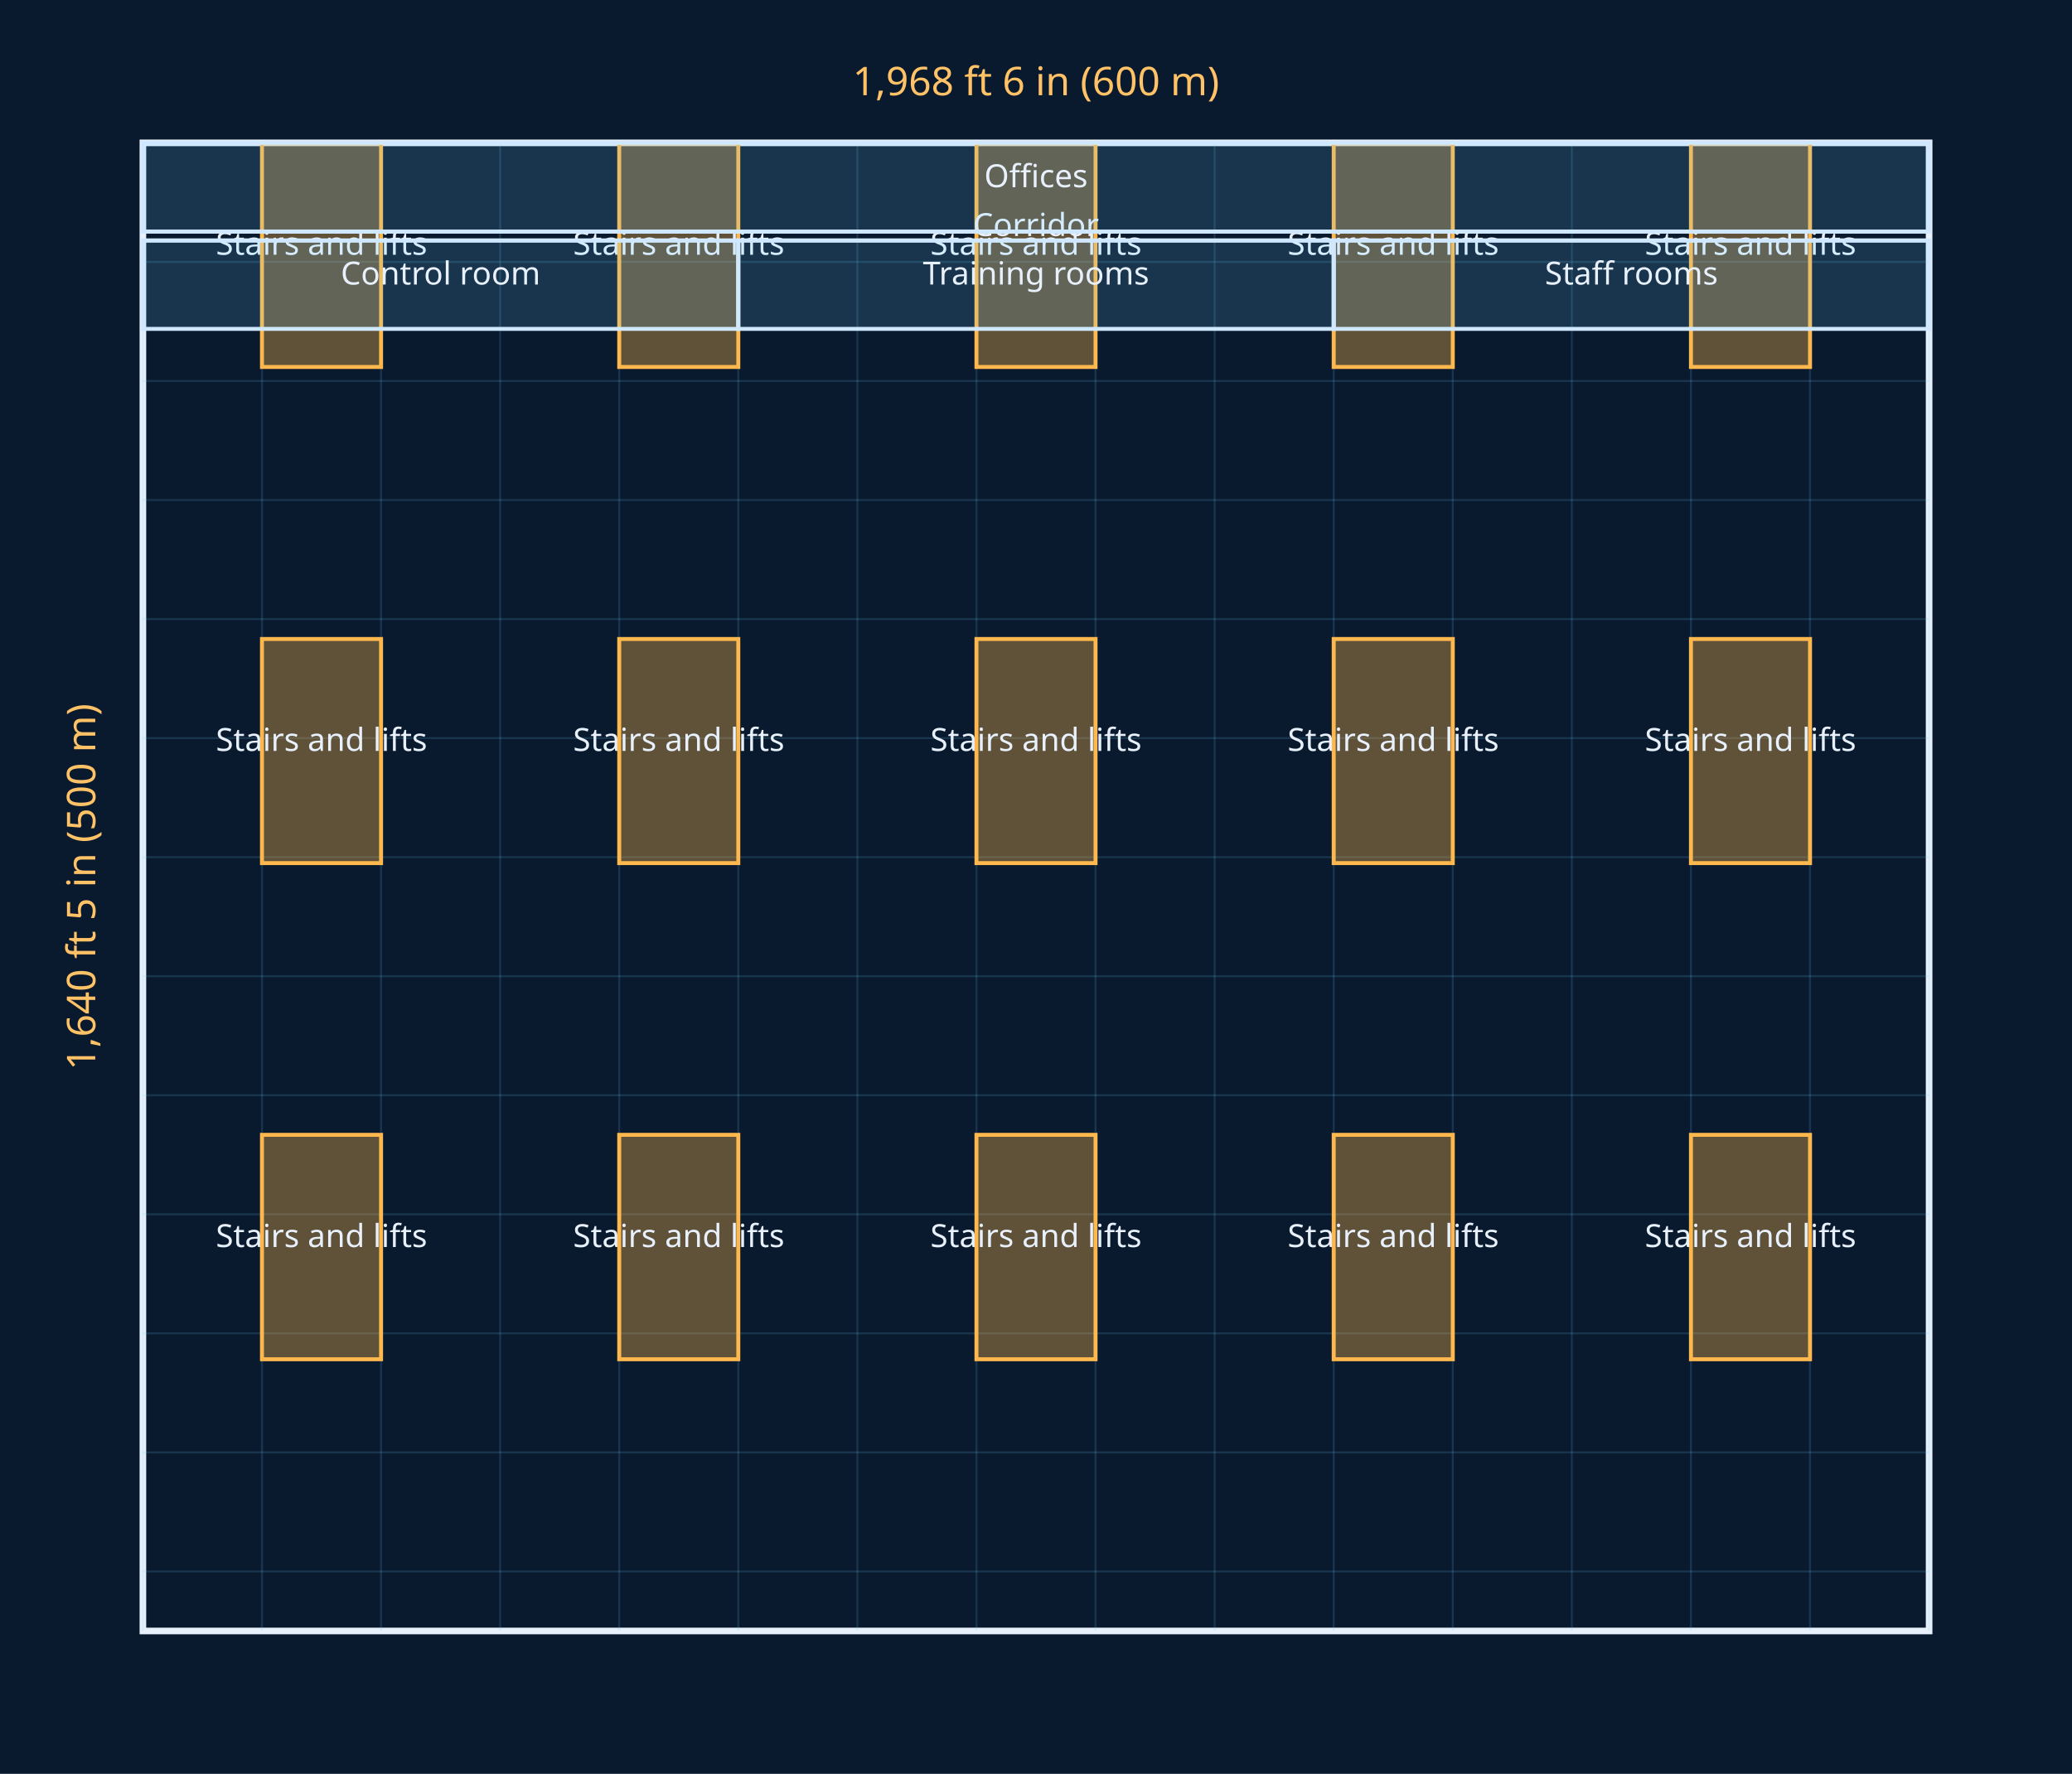
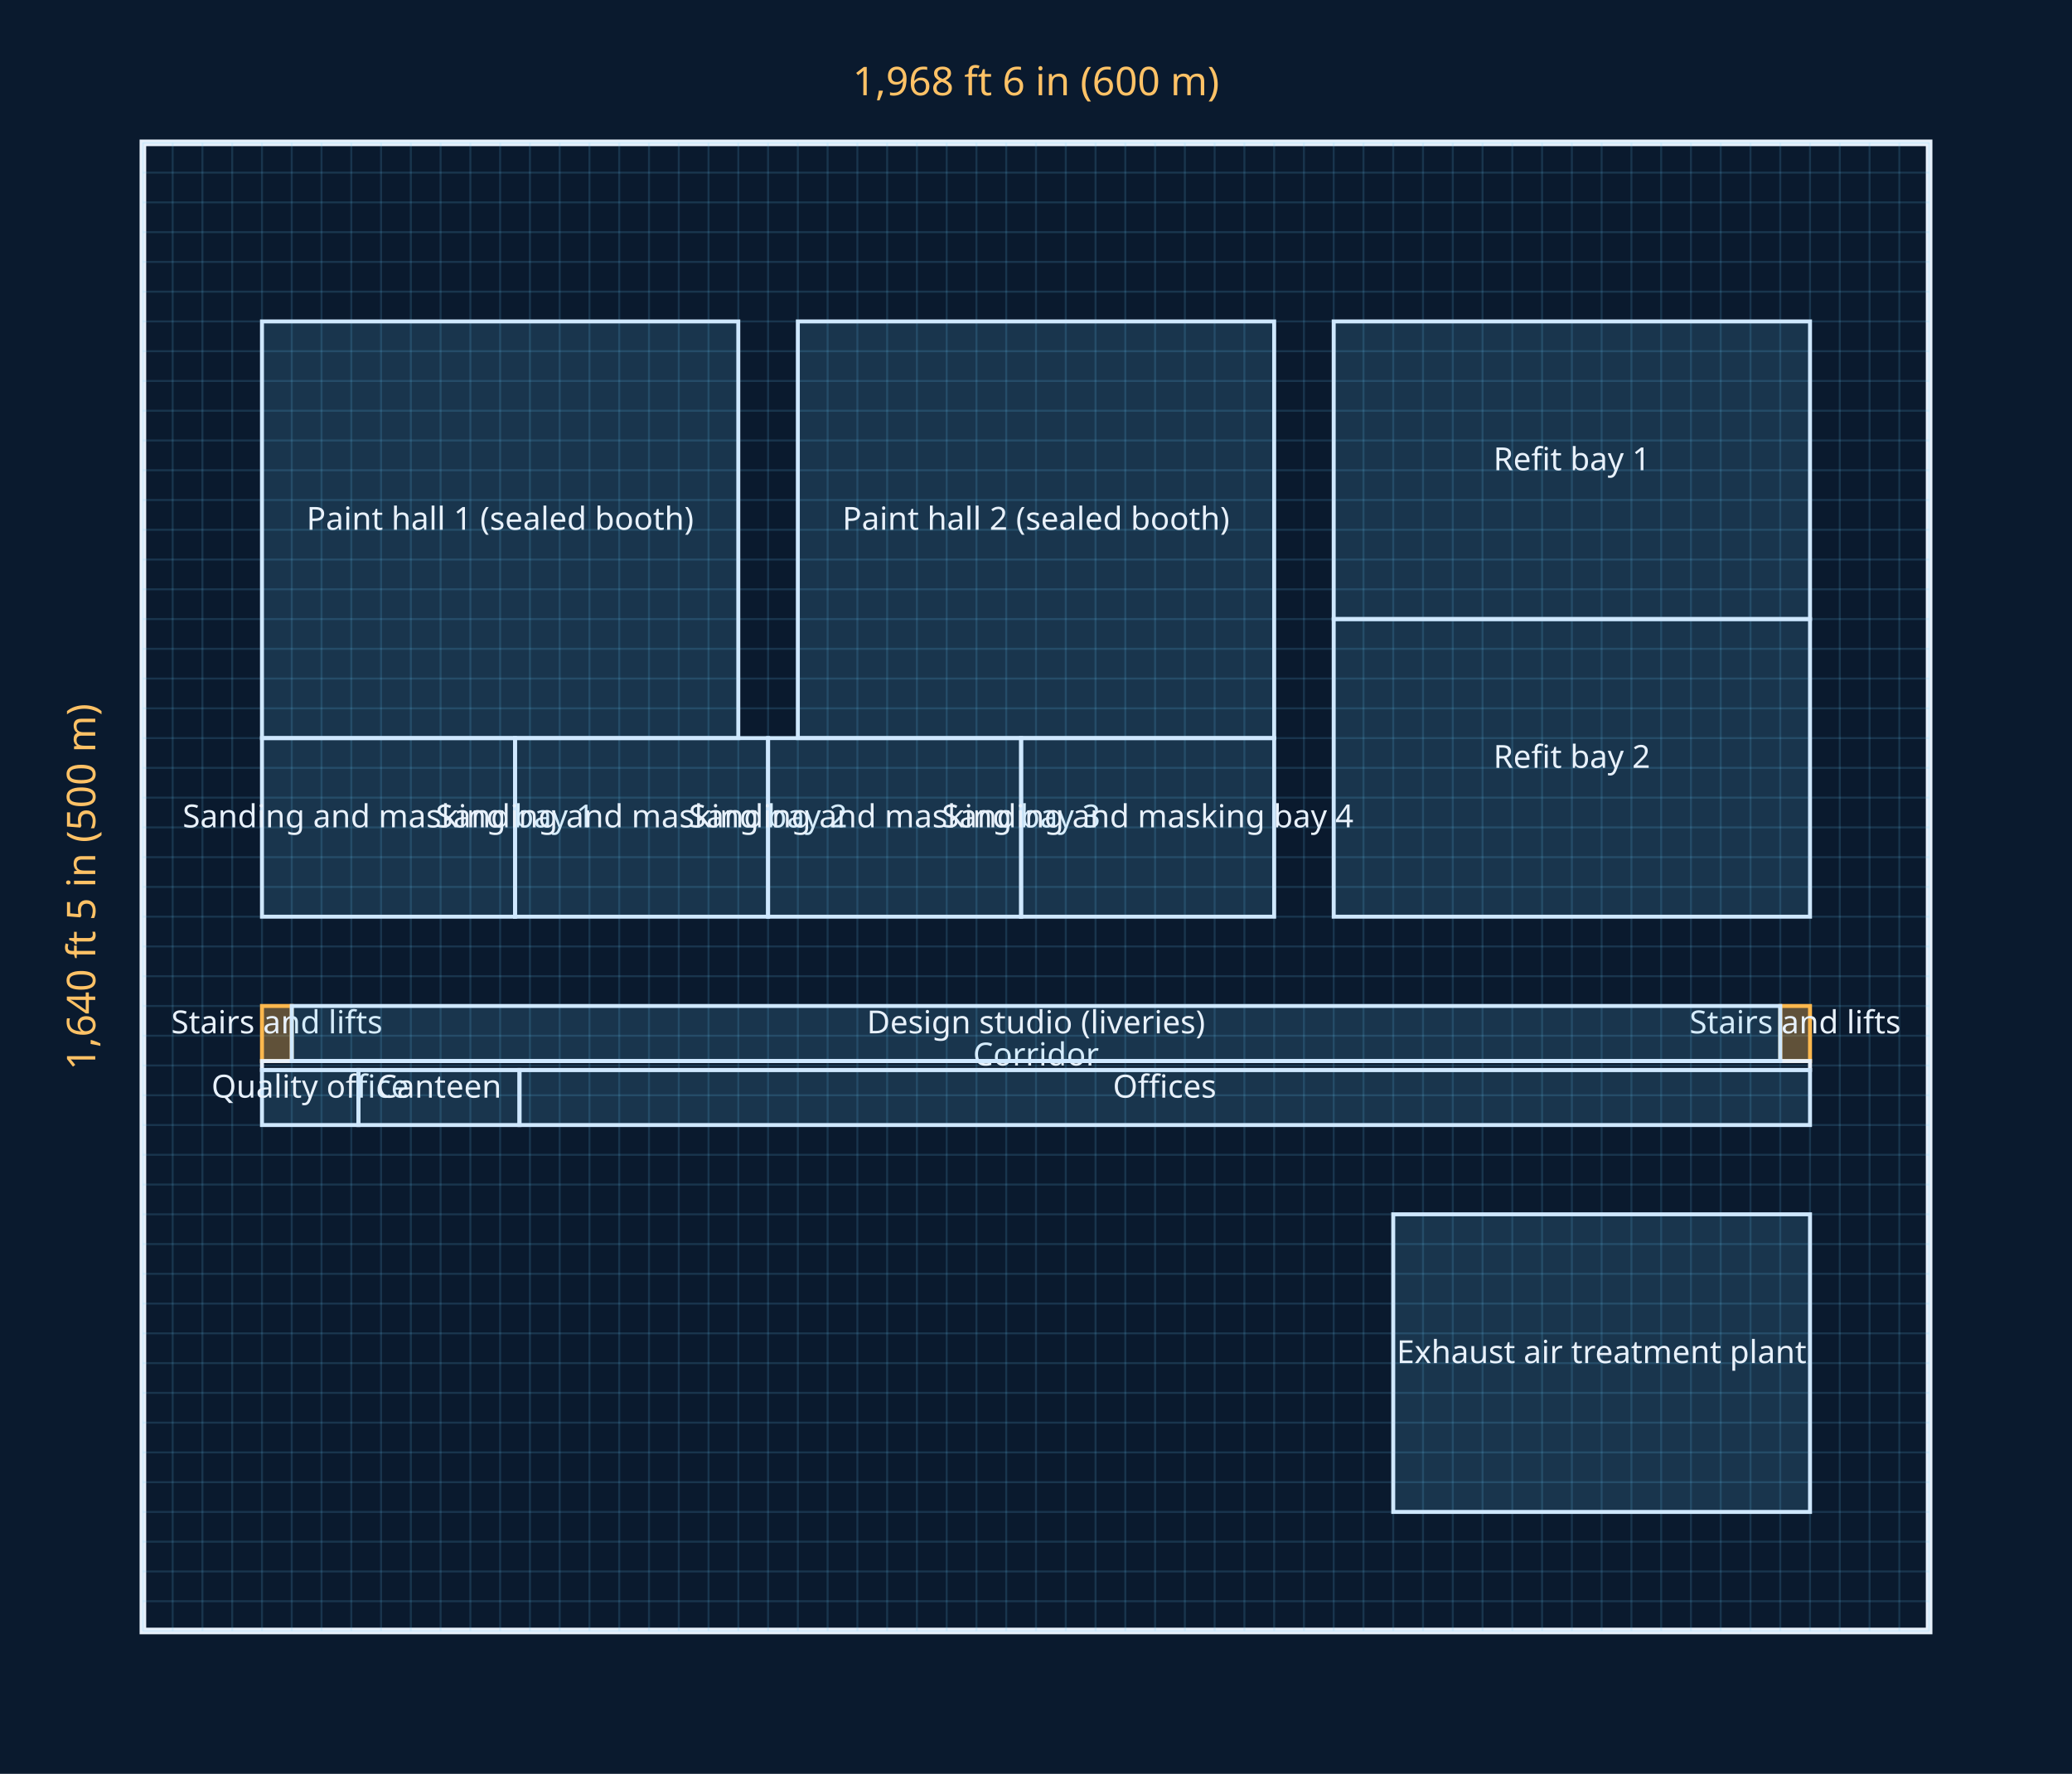
<svg xmlns="http://www.w3.org/2000/svg" viewBox="-48.0 -48.0 696.0 596.0" font-family="Segoe UI, sans-serif">
  <rect x="-48.0" y="-48.0" width="696.0" height="596.0" fill="#0a1a2e" />
  <rect x="0" y="0" width="600.0" height="500.0" fill="none" stroke="#e8f1fb" stroke-width="2.22" />
  <line x1="0.0" y1="0" x2="0.0" y2="500.0" stroke="#6fd0ff" stroke-opacity=".15" stroke-width="0.67" />
+   <line x1="10.0" y1="0" x2="10.0" y2="500.0" stroke="#6fd0ff" stroke-opacity=".15" stroke-width="0.67" />
+   <line x1="20.0" y1="0" x2="20.0" y2="500.0" stroke="#6fd0ff" stroke-opacity=".15" stroke-width="0.67" />
+   <line x1="30.0" y1="0" x2="30.0" y2="500.0" stroke="#6fd0ff" stroke-opacity=".15" stroke-width="0.67" />
  <line x1="40.0" y1="0" x2="40.0" y2="500.0" stroke="#6fd0ff" stroke-opacity=".15" stroke-width="0.67" />
+   <line x1="50.0" y1="0" x2="50.0" y2="500.0" stroke="#6fd0ff" stroke-opacity=".15" stroke-width="0.67" />
+   <line x1="60.0" y1="0" x2="60.0" y2="500.0" stroke="#6fd0ff" stroke-opacity=".15" stroke-width="0.67" />
+   <line x1="70.0" y1="0" x2="70.0" y2="500.0" stroke="#6fd0ff" stroke-opacity=".15" stroke-width="0.67" />
  <line x1="80.0" y1="0" x2="80.0" y2="500.0" stroke="#6fd0ff" stroke-opacity=".15" stroke-width="0.67" />
+   <line x1="90.0" y1="0" x2="90.0" y2="500.0" stroke="#6fd0ff" stroke-opacity=".15" stroke-width="0.67" />
+   <line x1="100.0" y1="0" x2="100.0" y2="500.0" stroke="#6fd0ff" stroke-opacity=".15" stroke-width="0.67" />
+   <line x1="110.0" y1="0" x2="110.0" y2="500.0" stroke="#6fd0ff" stroke-opacity=".15" stroke-width="0.67" />
  <line x1="120.0" y1="0" x2="120.0" y2="500.0" stroke="#6fd0ff" stroke-opacity=".15" stroke-width="0.67" />
+   <line x1="130.0" y1="0" x2="130.0" y2="500.0" stroke="#6fd0ff" stroke-opacity=".15" stroke-width="0.67" />
+   <line x1="140.0" y1="0" x2="140.0" y2="500.0" stroke="#6fd0ff" stroke-opacity=".15" stroke-width="0.67" />
+   <line x1="150.0" y1="0" x2="150.0" y2="500.0" stroke="#6fd0ff" stroke-opacity=".15" stroke-width="0.67" />
  <line x1="160.0" y1="0" x2="160.0" y2="500.0" stroke="#6fd0ff" stroke-opacity=".15" stroke-width="0.67" />
+   <line x1="170.0" y1="0" x2="170.0" y2="500.0" stroke="#6fd0ff" stroke-opacity=".15" stroke-width="0.67" />
+   <line x1="180.0" y1="0" x2="180.0" y2="500.0" stroke="#6fd0ff" stroke-opacity=".15" stroke-width="0.67" />
+   <line x1="190.0" y1="0" x2="190.0" y2="500.0" stroke="#6fd0ff" stroke-opacity=".15" stroke-width="0.67" />
  <line x1="200.0" y1="0" x2="200.0" y2="500.0" stroke="#6fd0ff" stroke-opacity=".15" stroke-width="0.67" />
+   <line x1="210.0" y1="0" x2="210.0" y2="500.0" stroke="#6fd0ff" stroke-opacity=".15" stroke-width="0.67" />
+   <line x1="220.0" y1="0" x2="220.0" y2="500.0" stroke="#6fd0ff" stroke-opacity=".15" stroke-width="0.67" />
+   <line x1="230.0" y1="0" x2="230.0" y2="500.0" stroke="#6fd0ff" stroke-opacity=".15" stroke-width="0.67" />
  <line x1="240.0" y1="0" x2="240.0" y2="500.0" stroke="#6fd0ff" stroke-opacity=".15" stroke-width="0.67" />
+   <line x1="250.0" y1="0" x2="250.0" y2="500.0" stroke="#6fd0ff" stroke-opacity=".15" stroke-width="0.67" />
+   <line x1="260.0" y1="0" x2="260.0" y2="500.0" stroke="#6fd0ff" stroke-opacity=".15" stroke-width="0.67" />
+   <line x1="270.0" y1="0" x2="270.0" y2="500.0" stroke="#6fd0ff" stroke-opacity=".15" stroke-width="0.67" />
  <line x1="280.0" y1="0" x2="280.0" y2="500.0" stroke="#6fd0ff" stroke-opacity=".15" stroke-width="0.67" />
+   <line x1="290.0" y1="0" x2="290.0" y2="500.0" stroke="#6fd0ff" stroke-opacity=".15" stroke-width="0.67" />
+   <line x1="300.0" y1="0" x2="300.0" y2="500.0" stroke="#6fd0ff" stroke-opacity=".15" stroke-width="0.67" />
+   <line x1="310.0" y1="0" x2="310.0" y2="500.0" stroke="#6fd0ff" stroke-opacity=".15" stroke-width="0.67" />
  <line x1="320.0" y1="0" x2="320.0" y2="500.0" stroke="#6fd0ff" stroke-opacity=".15" stroke-width="0.67" />
+   <line x1="330.0" y1="0" x2="330.0" y2="500.0" stroke="#6fd0ff" stroke-opacity=".15" stroke-width="0.67" />
+   <line x1="340.0" y1="0" x2="340.0" y2="500.0" stroke="#6fd0ff" stroke-opacity=".15" stroke-width="0.67" />
+   <line x1="350.0" y1="0" x2="350.0" y2="500.0" stroke="#6fd0ff" stroke-opacity=".15" stroke-width="0.67" />
  <line x1="360.0" y1="0" x2="360.0" y2="500.0" stroke="#6fd0ff" stroke-opacity=".15" stroke-width="0.67" />
+   <line x1="370.0" y1="0" x2="370.0" y2="500.0" stroke="#6fd0ff" stroke-opacity=".15" stroke-width="0.67" />
+   <line x1="380.0" y1="0" x2="380.0" y2="500.0" stroke="#6fd0ff" stroke-opacity=".15" stroke-width="0.67" />
+   <line x1="390.0" y1="0" x2="390.0" y2="500.0" stroke="#6fd0ff" stroke-opacity=".15" stroke-width="0.67" />
  <line x1="400.0" y1="0" x2="400.0" y2="500.0" stroke="#6fd0ff" stroke-opacity=".15" stroke-width="0.67" />
+   <line x1="410.0" y1="0" x2="410.0" y2="500.0" stroke="#6fd0ff" stroke-opacity=".15" stroke-width="0.67" />
+   <line x1="420.0" y1="0" x2="420.0" y2="500.0" stroke="#6fd0ff" stroke-opacity=".15" stroke-width="0.67" />
+   <line x1="430.0" y1="0" x2="430.0" y2="500.0" stroke="#6fd0ff" stroke-opacity=".15" stroke-width="0.67" />
  <line x1="440.0" y1="0" x2="440.0" y2="500.0" stroke="#6fd0ff" stroke-opacity=".15" stroke-width="0.67" />
+   <line x1="450.0" y1="0" x2="450.0" y2="500.0" stroke="#6fd0ff" stroke-opacity=".15" stroke-width="0.67" />
+   <line x1="460.0" y1="0" x2="460.0" y2="500.0" stroke="#6fd0ff" stroke-opacity=".15" stroke-width="0.67" />
+   <line x1="470.0" y1="0" x2="470.0" y2="500.0" stroke="#6fd0ff" stroke-opacity=".15" stroke-width="0.67" />
  <line x1="480.0" y1="0" x2="480.0" y2="500.0" stroke="#6fd0ff" stroke-opacity=".15" stroke-width="0.67" />
+   <line x1="490.0" y1="0" x2="490.0" y2="500.0" stroke="#6fd0ff" stroke-opacity=".15" stroke-width="0.67" />
+   <line x1="500.0" y1="0" x2="500.0" y2="500.0" stroke="#6fd0ff" stroke-opacity=".15" stroke-width="0.67" />
+   <line x1="510.0" y1="0" x2="510.0" y2="500.0" stroke="#6fd0ff" stroke-opacity=".15" stroke-width="0.67" />
  <line x1="520.0" y1="0" x2="520.0" y2="500.0" stroke="#6fd0ff" stroke-opacity=".15" stroke-width="0.67" />
+   <line x1="530.0" y1="0" x2="530.0" y2="500.0" stroke="#6fd0ff" stroke-opacity=".15" stroke-width="0.67" />
+   <line x1="540.0" y1="0" x2="540.0" y2="500.0" stroke="#6fd0ff" stroke-opacity=".15" stroke-width="0.67" />
+   <line x1="550.0" y1="0" x2="550.0" y2="500.0" stroke="#6fd0ff" stroke-opacity=".15" stroke-width="0.67" />
  <line x1="560.0" y1="0" x2="560.0" y2="500.0" stroke="#6fd0ff" stroke-opacity=".15" stroke-width="0.67" />
+   <line x1="570.0" y1="0" x2="570.0" y2="500.0" stroke="#6fd0ff" stroke-opacity=".15" stroke-width="0.67" />
+   <line x1="580.0" y1="0" x2="580.0" y2="500.0" stroke="#6fd0ff" stroke-opacity=".15" stroke-width="0.67" />
+   <line x1="590.0" y1="0" x2="590.0" y2="500.0" stroke="#6fd0ff" stroke-opacity=".15" stroke-width="0.67" />
  <line x1="600.0" y1="0" x2="600.0" y2="500.0" stroke="#6fd0ff" stroke-opacity=".15" stroke-width="0.67" />
  <line x1="0" y1="0.0" x2="600.0" y2="0.0" stroke="#6fd0ff" stroke-opacity=".15" stroke-width="0.67" />
+   <line x1="0" y1="10.0" x2="600.0" y2="10.0" stroke="#6fd0ff" stroke-opacity=".15" stroke-width="0.67" />
+   <line x1="0" y1="20.0" x2="600.0" y2="20.0" stroke="#6fd0ff" stroke-opacity=".15" stroke-width="0.67" />
+   <line x1="0" y1="30.0" x2="600.0" y2="30.0" stroke="#6fd0ff" stroke-opacity=".15" stroke-width="0.67" />
  <line x1="0" y1="40.0" x2="600.0" y2="40.0" stroke="#6fd0ff" stroke-opacity=".15" stroke-width="0.67" />
+   <line x1="0" y1="50.0" x2="600.0" y2="50.0" stroke="#6fd0ff" stroke-opacity=".15" stroke-width="0.67" />
+   <line x1="0" y1="60.0" x2="600.0" y2="60.0" stroke="#6fd0ff" stroke-opacity=".15" stroke-width="0.67" />
+   <line x1="0" y1="70.0" x2="600.0" y2="70.0" stroke="#6fd0ff" stroke-opacity=".15" stroke-width="0.67" />
  <line x1="0" y1="80.0" x2="600.0" y2="80.0" stroke="#6fd0ff" stroke-opacity=".15" stroke-width="0.67" />
+   <line x1="0" y1="90.0" x2="600.0" y2="90.0" stroke="#6fd0ff" stroke-opacity=".15" stroke-width="0.67" />
+   <line x1="0" y1="100.0" x2="600.0" y2="100.0" stroke="#6fd0ff" stroke-opacity=".15" stroke-width="0.67" />
+   <line x1="0" y1="110.0" x2="600.0" y2="110.0" stroke="#6fd0ff" stroke-opacity=".15" stroke-width="0.67" />
  <line x1="0" y1="120.0" x2="600.0" y2="120.0" stroke="#6fd0ff" stroke-opacity=".15" stroke-width="0.67" />
+   <line x1="0" y1="130.0" x2="600.0" y2="130.0" stroke="#6fd0ff" stroke-opacity=".15" stroke-width="0.67" />
+   <line x1="0" y1="140.0" x2="600.0" y2="140.0" stroke="#6fd0ff" stroke-opacity=".15" stroke-width="0.67" />
+   <line x1="0" y1="150.0" x2="600.0" y2="150.0" stroke="#6fd0ff" stroke-opacity=".15" stroke-width="0.67" />
  <line x1="0" y1="160.0" x2="600.0" y2="160.0" stroke="#6fd0ff" stroke-opacity=".15" stroke-width="0.67" />
+   <line x1="0" y1="170.0" x2="600.0" y2="170.0" stroke="#6fd0ff" stroke-opacity=".15" stroke-width="0.67" />
+   <line x1="0" y1="180.0" x2="600.0" y2="180.0" stroke="#6fd0ff" stroke-opacity=".15" stroke-width="0.67" />
+   <line x1="0" y1="190.0" x2="600.0" y2="190.0" stroke="#6fd0ff" stroke-opacity=".15" stroke-width="0.67" />
  <line x1="0" y1="200.0" x2="600.0" y2="200.0" stroke="#6fd0ff" stroke-opacity=".15" stroke-width="0.67" />
+   <line x1="0" y1="210.0" x2="600.0" y2="210.0" stroke="#6fd0ff" stroke-opacity=".15" stroke-width="0.67" />
+   <line x1="0" y1="220.0" x2="600.0" y2="220.0" stroke="#6fd0ff" stroke-opacity=".15" stroke-width="0.67" />
+   <line x1="0" y1="230.0" x2="600.0" y2="230.0" stroke="#6fd0ff" stroke-opacity=".15" stroke-width="0.67" />
  <line x1="0" y1="240.0" x2="600.0" y2="240.0" stroke="#6fd0ff" stroke-opacity=".15" stroke-width="0.67" />
+   <line x1="0" y1="250.0" x2="600.0" y2="250.0" stroke="#6fd0ff" stroke-opacity=".15" stroke-width="0.67" />
+   <line x1="0" y1="260.0" x2="600.0" y2="260.0" stroke="#6fd0ff" stroke-opacity=".15" stroke-width="0.67" />
+   <line x1="0" y1="270.0" x2="600.0" y2="270.0" stroke="#6fd0ff" stroke-opacity=".15" stroke-width="0.67" />
  <line x1="0" y1="280.0" x2="600.0" y2="280.0" stroke="#6fd0ff" stroke-opacity=".15" stroke-width="0.67" />
+   <line x1="0" y1="290.0" x2="600.0" y2="290.0" stroke="#6fd0ff" stroke-opacity=".15" stroke-width="0.67" />
+   <line x1="0" y1="300.0" x2="600.0" y2="300.0" stroke="#6fd0ff" stroke-opacity=".15" stroke-width="0.67" />
+   <line x1="0" y1="310.0" x2="600.0" y2="310.0" stroke="#6fd0ff" stroke-opacity=".15" stroke-width="0.67" />
  <line x1="0" y1="320.0" x2="600.0" y2="320.0" stroke="#6fd0ff" stroke-opacity=".15" stroke-width="0.67" />
+   <line x1="0" y1="330.0" x2="600.0" y2="330.0" stroke="#6fd0ff" stroke-opacity=".15" stroke-width="0.67" />
+   <line x1="0" y1="340.0" x2="600.0" y2="340.0" stroke="#6fd0ff" stroke-opacity=".15" stroke-width="0.67" />
+   <line x1="0" y1="350.0" x2="600.0" y2="350.0" stroke="#6fd0ff" stroke-opacity=".15" stroke-width="0.67" />
  <line x1="0" y1="360.0" x2="600.0" y2="360.0" stroke="#6fd0ff" stroke-opacity=".15" stroke-width="0.67" />
+   <line x1="0" y1="370.0" x2="600.0" y2="370.0" stroke="#6fd0ff" stroke-opacity=".15" stroke-width="0.67" />
+   <line x1="0" y1="380.0" x2="600.0" y2="380.0" stroke="#6fd0ff" stroke-opacity=".15" stroke-width="0.67" />
+   <line x1="0" y1="390.0" x2="600.0" y2="390.0" stroke="#6fd0ff" stroke-opacity=".15" stroke-width="0.67" />
  <line x1="0" y1="400.0" x2="600.0" y2="400.0" stroke="#6fd0ff" stroke-opacity=".15" stroke-width="0.67" />
+   <line x1="0" y1="410.0" x2="600.0" y2="410.0" stroke="#6fd0ff" stroke-opacity=".15" stroke-width="0.67" />
+   <line x1="0" y1="420.0" x2="600.0" y2="420.0" stroke="#6fd0ff" stroke-opacity=".15" stroke-width="0.67" />
+   <line x1="0" y1="430.0" x2="600.0" y2="430.0" stroke="#6fd0ff" stroke-opacity=".15" stroke-width="0.67" />
  <line x1="0" y1="440.0" x2="600.0" y2="440.0" stroke="#6fd0ff" stroke-opacity=".15" stroke-width="0.67" />
+   <line x1="0" y1="450.0" x2="600.0" y2="450.0" stroke="#6fd0ff" stroke-opacity=".15" stroke-width="0.67" />
+   <line x1="0" y1="460.0" x2="600.0" y2="460.0" stroke="#6fd0ff" stroke-opacity=".15" stroke-width="0.67" />
+   <line x1="0" y1="470.0" x2="600.0" y2="470.0" stroke="#6fd0ff" stroke-opacity=".15" stroke-width="0.67" />
  <line x1="0" y1="480.0" x2="600.0" y2="480.0" stroke="#6fd0ff" stroke-opacity=".15" stroke-width="0.67" />
-   <polygon points="40.0,0.0 80.0,0.0 80.0,75.3 40.0,75.3" fill="rgba(255,184,77,.35)" stroke="#ffb84d" stroke-width="1.33" />
-   <text x="60.0" y="37.6" font-size="10.7" fill="#e8f1fb" text-anchor="middle">Stairs and lifts</text>
-   <polygon points="160.0,0.0 200.0,0.0 200.0,75.3 160.0,75.3" fill="rgba(255,184,77,.35)" stroke="#ffb84d" stroke-width="1.33" />
-   <text x="180.0" y="37.6" font-size="10.7" fill="#e8f1fb" text-anchor="middle">Stairs and lifts</text>
-   <polygon points="280.0,0.0 320.0,0.0 320.0,75.3 280.0,75.3" fill="rgba(255,184,77,.35)" stroke="#ffb84d" stroke-width="1.33" />
-   <text x="300.0" y="37.6" font-size="10.7" fill="#e8f1fb" text-anchor="middle">Stairs and lifts</text>
-   <polygon points="400.0,0.0 440.0,0.0 440.0,75.3 400.0,75.3" fill="rgba(255,184,77,.35)" stroke="#ffb84d" stroke-width="1.33" />
-   <text x="420.0" y="37.6" font-size="10.7" fill="#e8f1fb" text-anchor="middle">Stairs and lifts</text>
-   <polygon points="520.0,0.0 560.0,0.0 560.0,75.3 520.0,75.3" fill="rgba(255,184,77,.35)" stroke="#ffb84d" stroke-width="1.33" />
-   <text x="540.0" y="37.6" font-size="10.7" fill="#e8f1fb" text-anchor="middle">Stairs and lifts</text>
-   <polygon points="40.0,166.7 80.0,166.7 80.0,242.0 40.0,242.0" fill="rgba(255,184,77,.35)" stroke="#ffb84d" stroke-width="1.33" />
-   <text x="60.0" y="204.3" font-size="10.7" fill="#e8f1fb" text-anchor="middle">Stairs and lifts</text>
-   <polygon points="160.0,166.7 200.0,166.7 200.0,242.0 160.0,242.0" fill="rgba(255,184,77,.35)" stroke="#ffb84d" stroke-width="1.33" />
-   <text x="180.0" y="204.3" font-size="10.7" fill="#e8f1fb" text-anchor="middle">Stairs and lifts</text>
-   <polygon points="280.0,166.7 320.0,166.7 320.0,242.0 280.0,242.0" fill="rgba(255,184,77,.35)" stroke="#ffb84d" stroke-width="1.33" />
-   <text x="300.0" y="204.3" font-size="10.7" fill="#e8f1fb" text-anchor="middle">Stairs and lifts</text>
-   <polygon points="400.0,166.7 440.0,166.7 440.0,242.0 400.0,242.0" fill="rgba(255,184,77,.35)" stroke="#ffb84d" stroke-width="1.33" />
-   <text x="420.0" y="204.3" font-size="10.7" fill="#e8f1fb" text-anchor="middle">Stairs and lifts</text>
-   <polygon points="520.0,166.7 560.0,166.7 560.0,242.0 520.0,242.0" fill="rgba(255,184,77,.35)" stroke="#ffb84d" stroke-width="1.33" />
-   <text x="540.0" y="204.3" font-size="10.7" fill="#e8f1fb" text-anchor="middle">Stairs and lifts</text>
-   <polygon points="40.0,333.3 80.0,333.3 80.0,408.7 40.0,408.7" fill="rgba(255,184,77,.35)" stroke="#ffb84d" stroke-width="1.33" />
-   <text x="60.0" y="371.0" font-size="10.7" fill="#e8f1fb" text-anchor="middle">Stairs and lifts</text>
-   <polygon points="160.0,333.3 200.0,333.3 200.0,408.7 160.0,408.7" fill="rgba(255,184,77,.35)" stroke="#ffb84d" stroke-width="1.33" />
-   <text x="180.0" y="371.0" font-size="10.7" fill="#e8f1fb" text-anchor="middle">Stairs and lifts</text>
-   <polygon points="280.0,333.3 320.0,333.3 320.0,408.7 280.0,408.7" fill="rgba(255,184,77,.35)" stroke="#ffb84d" stroke-width="1.33" />
-   <text x="300.0" y="371.0" font-size="10.7" fill="#e8f1fb" text-anchor="middle">Stairs and lifts</text>
-   <polygon points="400.0,333.3 440.0,333.3 440.0,408.7 400.0,408.7" fill="rgba(255,184,77,.35)" stroke="#ffb84d" stroke-width="1.33" />
-   <text x="420.0" y="371.0" font-size="10.7" fill="#e8f1fb" text-anchor="middle">Stairs and lifts</text>
-   <polygon points="520.0,333.3 560.0,333.3 560.0,408.7 520.0,408.7" fill="rgba(255,184,77,.35)" stroke="#ffb84d" stroke-width="1.33" />
-   <text x="540.0" y="371.0" font-size="10.7" fill="#e8f1fb" text-anchor="middle">Stairs and lifts</text>
-   <polygon points="0.0,29.8 600.0,29.8 600.0,32.8 0.0,32.8" fill="none" stroke="#e8f1fb" stroke-width="1.33" />
-   <text x="300.0" y="31.3" font-size="10.7" fill="#e8f1fb" text-anchor="middle">Corridor</text>
-   <polygon points="0.0,0.0 600.0,0.0 600.0,29.8 0.0,29.8" fill="rgba(111,208,255,.15)" stroke="#cfe8ff" stroke-width="1.33" />
-   <text x="300.0" y="14.9" font-size="10.7" fill="#e8f1fb" text-anchor="middle">Offices</text>
-   <polygon points="0.0,32.8 200.0,32.8 200.0,62.5 0.0,62.5" fill="rgba(111,208,255,.15)" stroke="#cfe8ff" stroke-width="1.33" />
-   <text x="100.0" y="47.6" font-size="10.7" fill="#e8f1fb" text-anchor="middle">Control room</text>
-   <polygon points="200.0,32.8 400.0,32.8 400.0,62.5 200.0,62.5" fill="rgba(111,208,255,.15)" stroke="#cfe8ff" stroke-width="1.33" />
-   <text x="300.0" y="47.6" font-size="10.7" fill="#e8f1fb" text-anchor="middle">Training rooms</text>
-   <polygon points="400.0,32.8 600.0,32.8 600.0,62.5 400.0,62.5" fill="rgba(111,208,255,.15)" stroke="#cfe8ff" stroke-width="1.33" />
-   <text x="500.0" y="47.6" font-size="10.7" fill="#e8f1fb" text-anchor="middle">Staff rooms</text>
+   <line x1="0" y1="490.0" x2="600.0" y2="490.0" stroke="#6fd0ff" stroke-opacity=".15" stroke-width="0.67" />
+   <line x1="0" y1="500.0" x2="600.0" y2="500.0" stroke="#6fd0ff" stroke-opacity=".15" stroke-width="0.67" />
+   <polygon points="40.0,60.0 200.0,60.0 200.0,200.0 40.0,200.0" fill="rgba(111,208,255,.15)" stroke="#cfe8ff" stroke-width="1.33" />
+   <text x="120.0" y="130.0" font-size="10.7" fill="#e8f1fb" text-anchor="middle">Paint hall 1 (sealed booth)</text>
+   <polygon points="220.0,60.0 380.0,60.0 380.0,200.0 220.0,200.0" fill="rgba(111,208,255,.15)" stroke="#cfe8ff" stroke-width="1.33" />
+   <text x="300.0" y="130.0" font-size="10.7" fill="#e8f1fb" text-anchor="middle">Paint hall 2 (sealed booth)</text>
+   <polygon points="400.0,60.0 560.0,60.0 560.0,160.0 400.0,160.0" fill="rgba(111,208,255,.15)" stroke="#cfe8ff" stroke-width="1.33" />
+   <text x="480.0" y="110.0" font-size="10.7" fill="#e8f1fb" text-anchor="middle">Refit bay 1</text>
+   <polygon points="400.0,160.0 560.0,160.0 560.0,260.0 400.0,260.0" fill="rgba(111,208,255,.15)" stroke="#cfe8ff" stroke-width="1.33" />
+   <text x="480.0" y="210.0" font-size="10.7" fill="#e8f1fb" text-anchor="middle">Refit bay 2</text>
+   <polygon points="40.0,200.0 125.0,200.0 125.0,260.0 40.0,260.0" fill="rgba(111,208,255,.15)" stroke="#cfe8ff" stroke-width="1.33" />
+   <text x="82.5" y="230.0" font-size="10.7" fill="#e8f1fb" text-anchor="middle">Sanding and masking bay 1</text>
+   <polygon points="125.0,200.0 210.0,200.0 210.0,260.0 125.0,260.0" fill="rgba(111,208,255,.15)" stroke="#cfe8ff" stroke-width="1.33" />
+   <text x="167.5" y="230.0" font-size="10.7" fill="#e8f1fb" text-anchor="middle">Sanding and masking bay 2</text>
+   <polygon points="210.0,200.0 295.0,200.0 295.0,260.0 210.0,260.0" fill="rgba(111,208,255,.15)" stroke="#cfe8ff" stroke-width="1.33" />
+   <text x="252.5" y="230.0" font-size="10.7" fill="#e8f1fb" text-anchor="middle">Sanding and masking bay 3</text>
+   <polygon points="295.0,200.0 380.0,200.0 380.0,260.0 295.0,260.0" fill="rgba(111,208,255,.15)" stroke="#cfe8ff" stroke-width="1.33" />
+   <text x="337.5" y="230.0" font-size="10.7" fill="#e8f1fb" text-anchor="middle">Sanding and masking bay 4</text>
+   <polygon points="40.0,290.0 50.0,290.0 50.0,308.5 40.0,308.5" fill="rgba(255,184,77,.35)" stroke="#ffb84d" stroke-width="1.33" />
+   <text x="45.0" y="299.2" font-size="10.7" fill="#e8f1fb" text-anchor="middle">Stairs and lifts</text>
+   <polygon points="550.0,290.0 560.0,290.0 560.0,308.5 550.0,308.5" fill="rgba(255,184,77,.35)" stroke="#ffb84d" stroke-width="1.33" />
+   <text x="555.0" y="299.2" font-size="10.7" fill="#e8f1fb" text-anchor="middle">Stairs and lifts</text>
+   <polygon points="40.0,308.5 560.0,308.5 560.0,311.5 40.0,311.5" fill="none" stroke="#e8f1fb" stroke-width="1.33" />
+   <text x="300.0" y="310.0" font-size="10.7" fill="#e8f1fb" text-anchor="middle">Corridor</text>
+   <polygon points="50.0,290.0 550.0,290.0 550.0,308.5 50.0,308.5" fill="rgba(111,208,255,.15)" stroke="#cfe8ff" stroke-width="1.33" />
+   <text x="300.0" y="299.2" font-size="10.7" fill="#e8f1fb" text-anchor="middle">Design studio (liveries)</text>
+   <polygon points="40.0,311.5 72.4,311.5 72.4,330.0 40.0,330.0" fill="rgba(111,208,255,.15)" stroke="#cfe8ff" stroke-width="1.33" />
+   <text x="56.2" y="320.8" font-size="10.7" fill="#e8f1fb" text-anchor="middle">Quality office</text>
+   <polygon points="72.4,311.5 126.5,311.5 126.5,330.0 72.4,330.0" fill="rgba(111,208,255,.15)" stroke="#cfe8ff" stroke-width="1.33" />
+   <text x="99.5" y="320.8" font-size="10.7" fill="#e8f1fb" text-anchor="middle">Canteen</text>
+   <polygon points="126.5,311.5 560.0,311.5 560.0,330.0 126.5,330.0" fill="rgba(111,208,255,.15)" stroke="#cfe8ff" stroke-width="1.33" />
+   <text x="343.2" y="320.8" font-size="10.7" fill="#e8f1fb" text-anchor="middle">Offices</text>
+   <polygon points="420.0,360.0 560.0,360.0 560.0,460.0 420.0,460.0" fill="rgba(111,208,255,.15)" stroke="#cfe8ff" stroke-width="1.33" />
+   <text x="490.0" y="410.0" font-size="10.7" fill="#e8f1fb" text-anchor="middle">Exhaust air treatment plant</text>
  <text x="300.0" y="-16.0" font-size="13.3" fill="#ffc266" text-anchor="middle">1,968 ft 6 in (600 m)</text>
  <text x="-16.0" y="250.0" font-size="13.3" fill="#ffc266" text-anchor="middle" transform="rotate(-90 -16.0 250.0)">1,640 ft 5 in (500 m)</text>
</svg>
